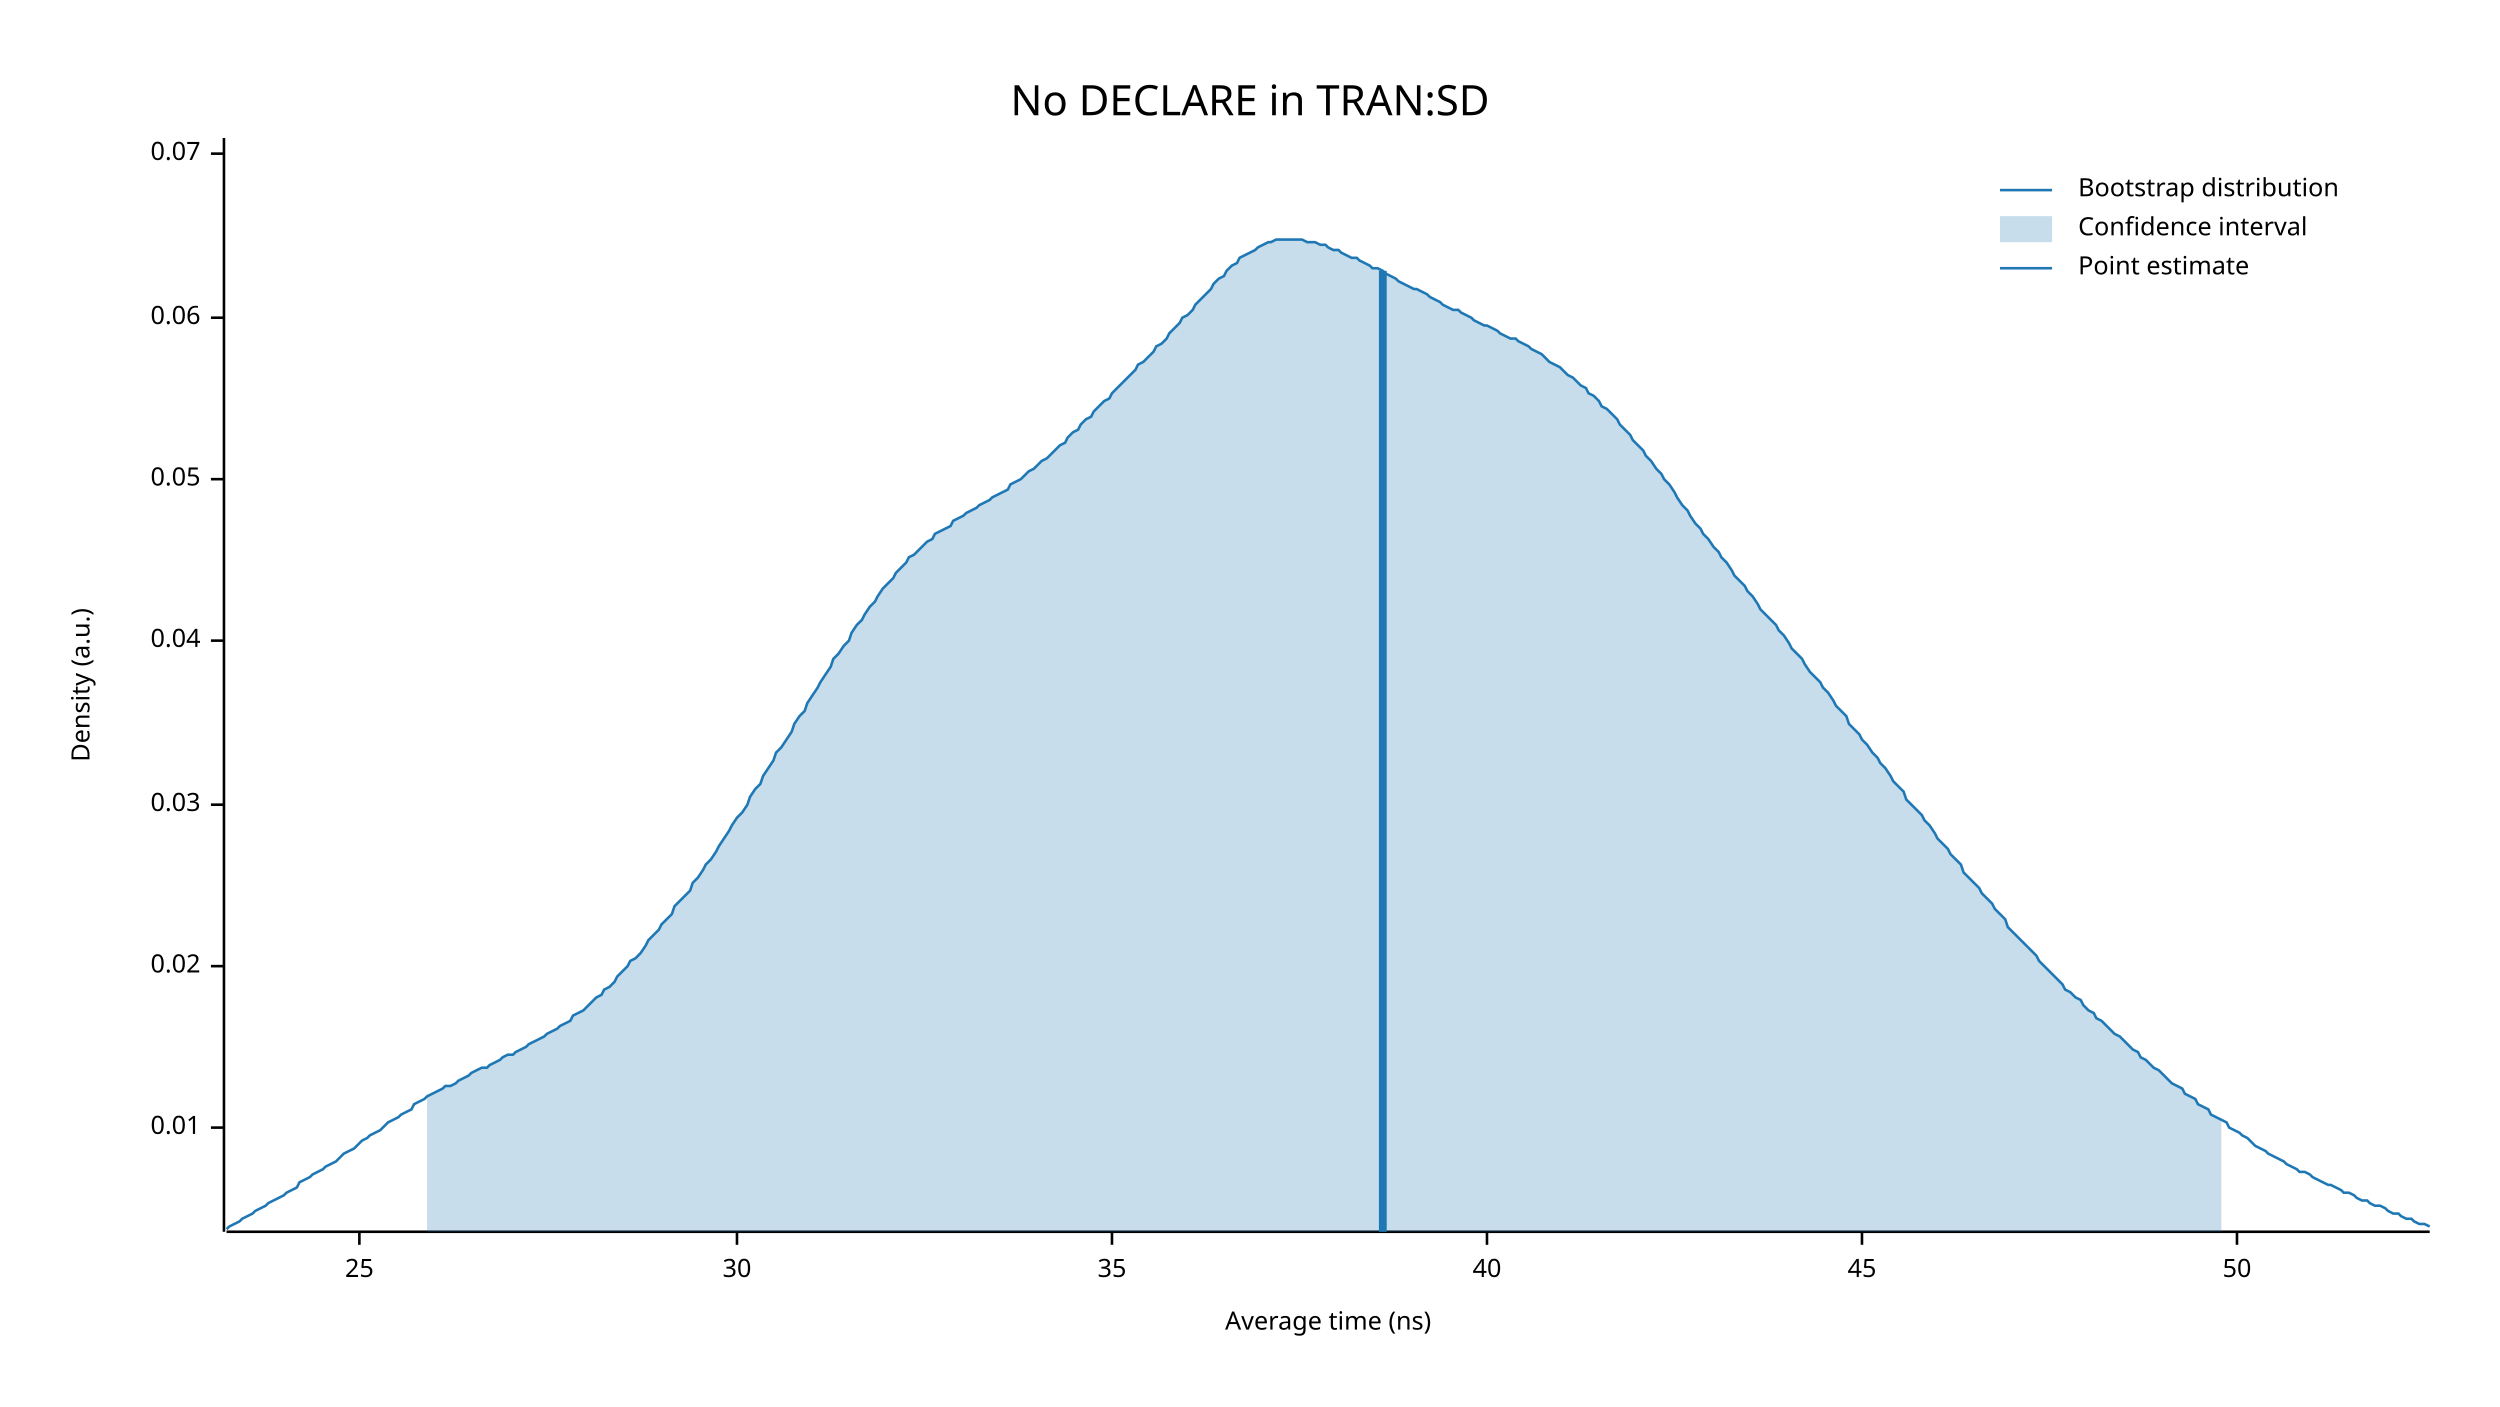
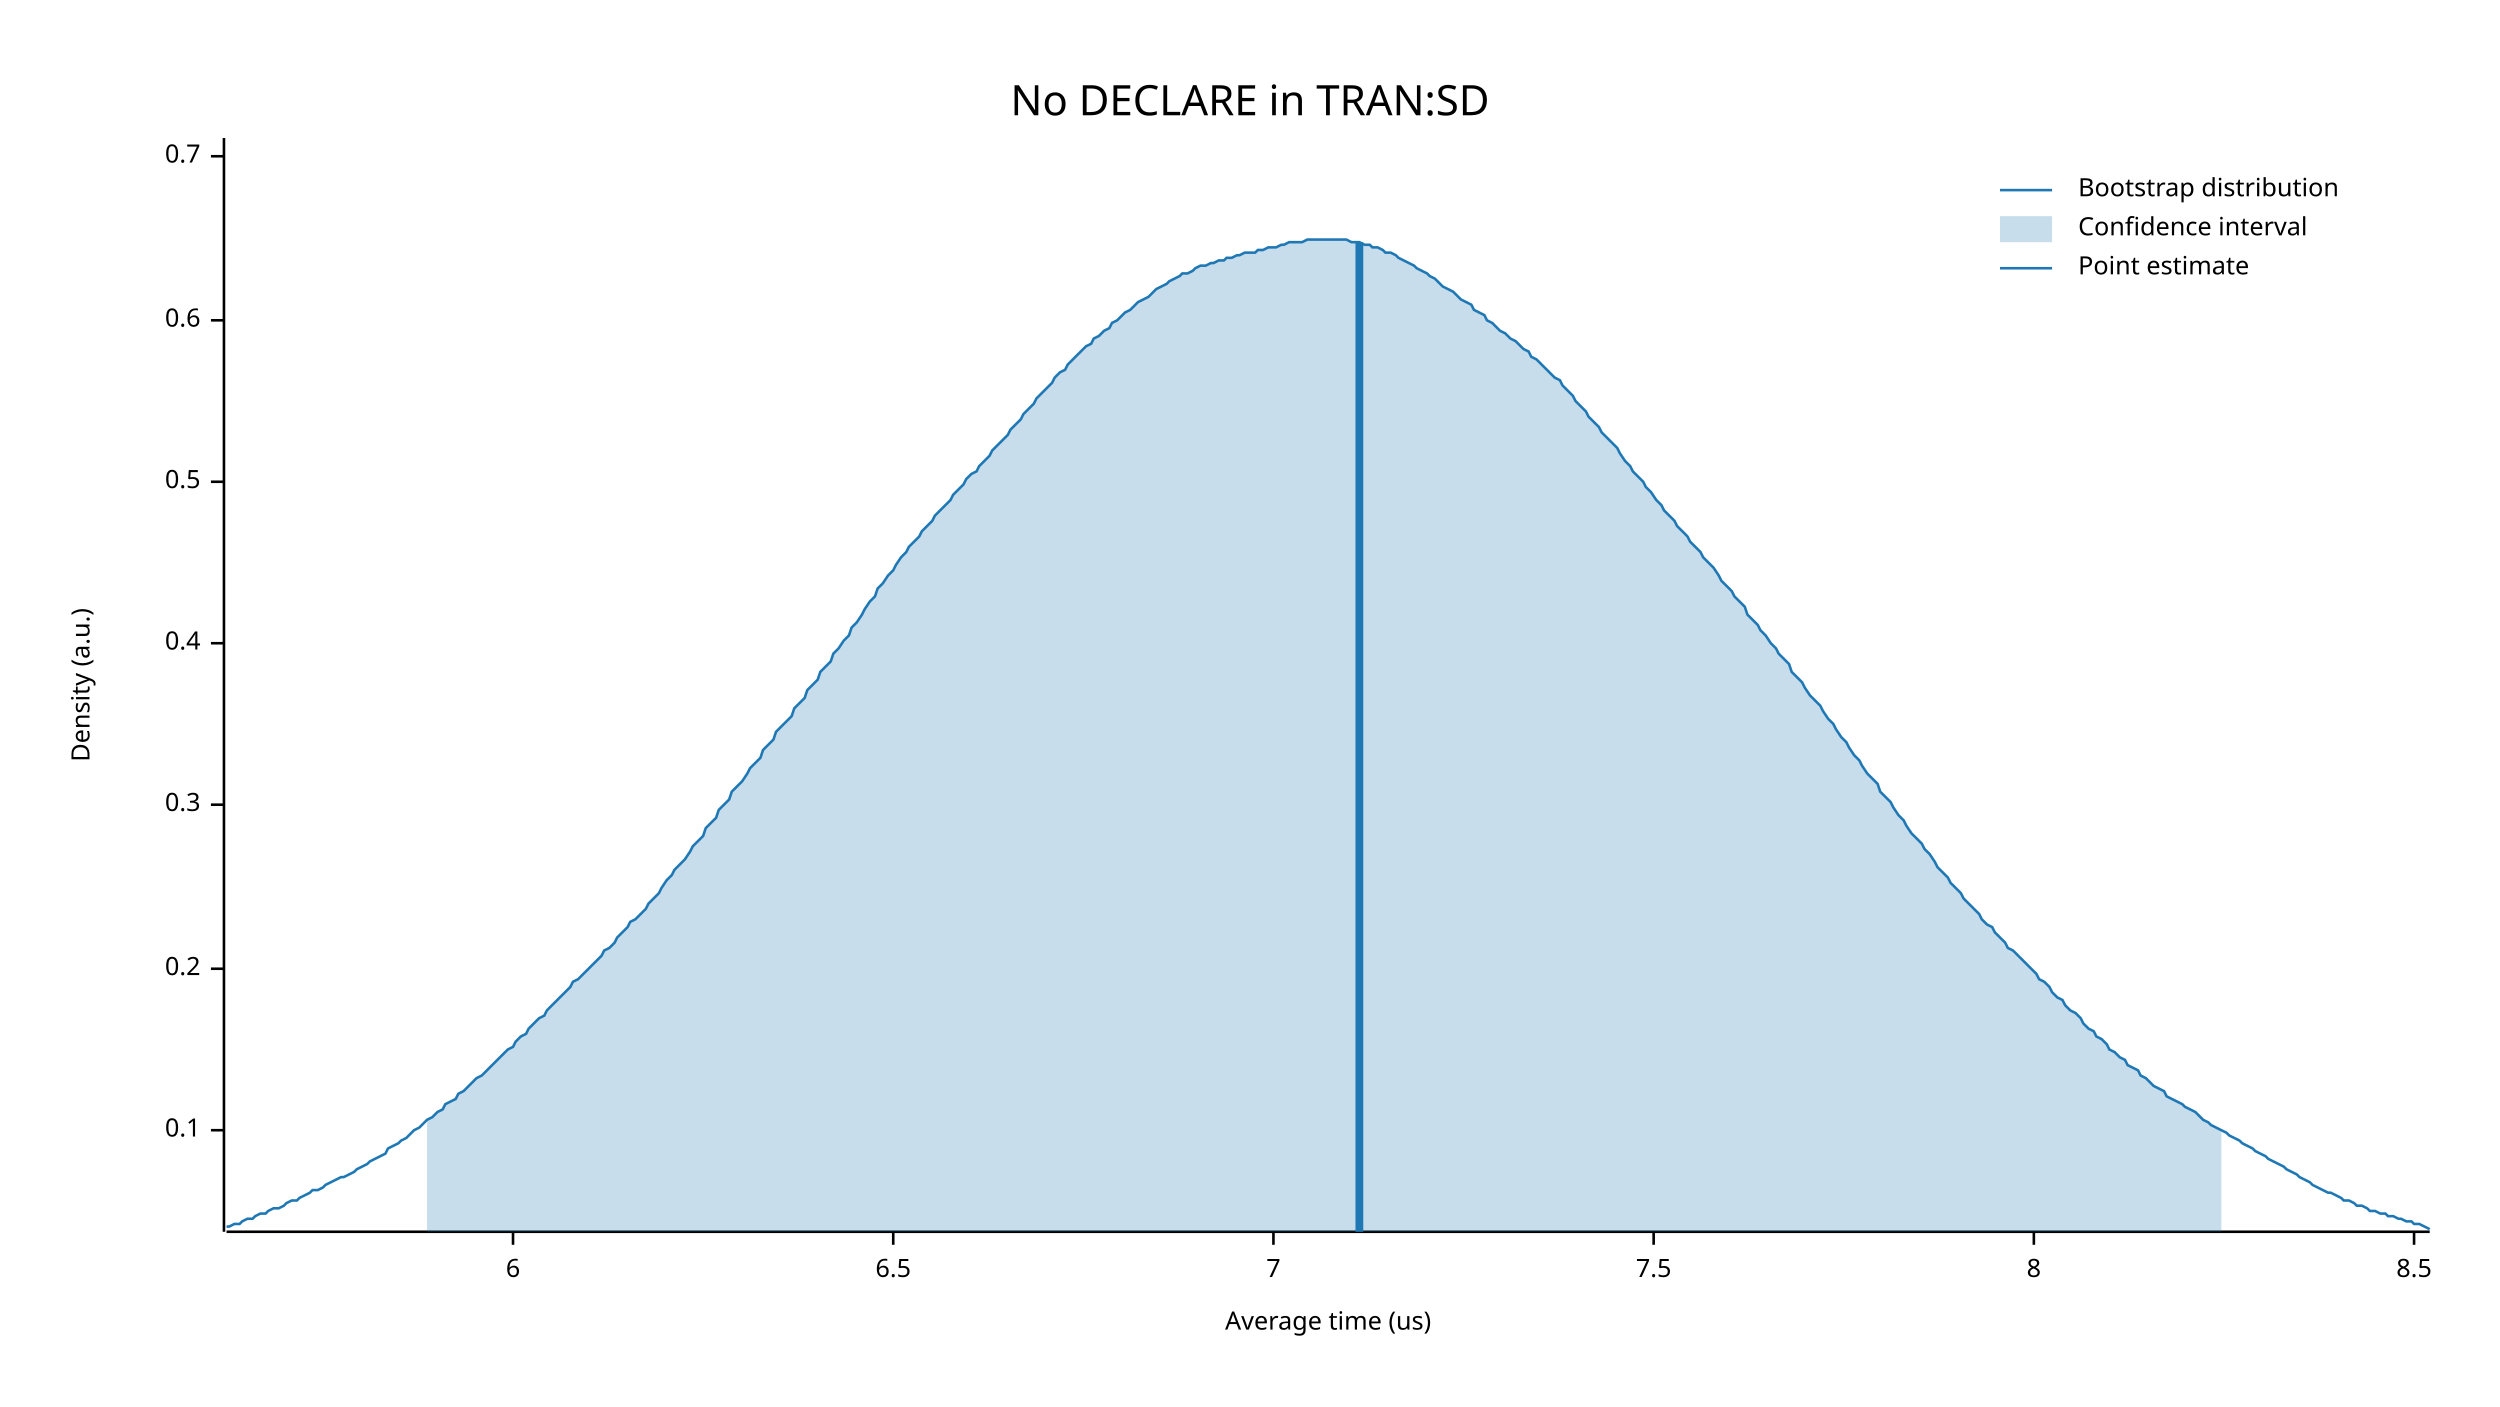
<svg xmlns="http://www.w3.org/2000/svg" width="960" height="540" viewBox="0 0 960 540">
  <text x="480" y="32" dy="0.76em" text-anchor="middle" font-family="sans-serif" font-size="16.129" opacity="1" fill="#000000">
No DECLARE in TRAN:SD
</text>
  <text x="27" y="263" dy="0.76em" text-anchor="middle" font-family="sans-serif" font-size="9.677" opacity="1" fill="#000000" transform="rotate(270, 27, 263)">
Density (a.u.)
</text>
  <text x="510" y="513" dy="-0.5ex" text-anchor="middle" font-family="sans-serif" font-size="9.677" opacity="1" fill="#000000">
- Average time (ns)
+ Average time (us)
</text>
  <polyline fill="none" opacity="1" stroke="#000000" stroke-width="1" points="86,53 86,473 " />
-   <text x="77" y="433" dy="0.5ex" text-anchor="end" font-family="sans-serif" font-size="9.677" opacity="1" fill="#000000">
- 0.01
+   <text x="77" y="434" dy="0.5ex" text-anchor="end" font-family="sans-serif" font-size="9.677" opacity="1" fill="#000000">
+ 0.1
</text>
-   <polyline fill="none" opacity="1" stroke="#000000" stroke-width="1" points="81,433 86,433 " />
-   <text x="77" y="371" dy="0.5ex" text-anchor="end" font-family="sans-serif" font-size="9.677" opacity="1" fill="#000000">
- 0.02
+   <polyline fill="none" opacity="1" stroke="#000000" stroke-width="1" points="81,434 86,434 " />
+   <text x="77" y="372" dy="0.5ex" text-anchor="end" font-family="sans-serif" font-size="9.677" opacity="1" fill="#000000">
+ 0.2
</text>
-   <polyline fill="none" opacity="1" stroke="#000000" stroke-width="1" points="81,371 86,371 " />
+   <polyline fill="none" opacity="1" stroke="#000000" stroke-width="1" points="81,372 86,372 " />
  <text x="77" y="309" dy="0.5ex" text-anchor="end" font-family="sans-serif" font-size="9.677" opacity="1" fill="#000000">
- 0.03
+ 0.3
</text>
  <polyline fill="none" opacity="1" stroke="#000000" stroke-width="1" points="81,309 86,309 " />
-   <text x="77" y="246" dy="0.5ex" text-anchor="end" font-family="sans-serif" font-size="9.677" opacity="1" fill="#000000">
- 0.04
+   <text x="77" y="247" dy="0.5ex" text-anchor="end" font-family="sans-serif" font-size="9.677" opacity="1" fill="#000000">
+ 0.4
</text>
-   <polyline fill="none" opacity="1" stroke="#000000" stroke-width="1" points="81,246 86,246 " />
-   <text x="77" y="184" dy="0.5ex" text-anchor="end" font-family="sans-serif" font-size="9.677" opacity="1" fill="#000000">
- 0.05
+   <polyline fill="none" opacity="1" stroke="#000000" stroke-width="1" points="81,247 86,247 " />
+   <text x="77" y="185" dy="0.5ex" text-anchor="end" font-family="sans-serif" font-size="9.677" opacity="1" fill="#000000">
+ 0.5
</text>
-   <polyline fill="none" opacity="1" stroke="#000000" stroke-width="1" points="81,184 86,184 " />
-   <text x="77" y="122" dy="0.5ex" text-anchor="end" font-family="sans-serif" font-size="9.677" opacity="1" fill="#000000">
- 0.06
+   <polyline fill="none" opacity="1" stroke="#000000" stroke-width="1" points="81,185 86,185 " />
+   <text x="77" y="123" dy="0.5ex" text-anchor="end" font-family="sans-serif" font-size="9.677" opacity="1" fill="#000000">
+ 0.6
</text>
-   <polyline fill="none" opacity="1" stroke="#000000" stroke-width="1" points="81,122 86,122 " />
-   <text x="77" y="59" dy="0.5ex" text-anchor="end" font-family="sans-serif" font-size="9.677" opacity="1" fill="#000000">
- 0.07
+   <polyline fill="none" opacity="1" stroke="#000000" stroke-width="1" points="81,123 86,123 " />
+   <text x="77" y="60" dy="0.5ex" text-anchor="end" font-family="sans-serif" font-size="9.677" opacity="1" fill="#000000">
+ 0.7
</text>
-   <polyline fill="none" opacity="1" stroke="#000000" stroke-width="1" points="81,59 86,59 " />
+   <polyline fill="none" opacity="1" stroke="#000000" stroke-width="1" points="81,60 86,60 " />
  <polyline fill="none" opacity="1" stroke="#000000" stroke-width="1" points="87,473 933,473 " />
-   <text x="138" y="483" dy="0.76em" text-anchor="middle" font-family="sans-serif" font-size="9.677" opacity="1" fill="#000000">
- 25
+   <text x="197" y="483" dy="0.76em" text-anchor="middle" font-family="sans-serif" font-size="9.677" opacity="1" fill="#000000">
+ 6
</text>
-   <polyline fill="none" opacity="1" stroke="#000000" stroke-width="1" points="138,473 138,478 " />
-   <text x="283" y="483" dy="0.76em" text-anchor="middle" font-family="sans-serif" font-size="9.677" opacity="1" fill="#000000">
- 30
+   <polyline fill="none" opacity="1" stroke="#000000" stroke-width="1" points="197,473 197,478 " />
+   <text x="343" y="483" dy="0.76em" text-anchor="middle" font-family="sans-serif" font-size="9.677" opacity="1" fill="#000000">
+ 6.5
</text>
-   <polyline fill="none" opacity="1" stroke="#000000" stroke-width="1" points="283,473 283,478 " />
-   <text x="427" y="483" dy="0.76em" text-anchor="middle" font-family="sans-serif" font-size="9.677" opacity="1" fill="#000000">
- 35
+   <polyline fill="none" opacity="1" stroke="#000000" stroke-width="1" points="343,473 343,478 " />
+   <text x="489" y="483" dy="0.76em" text-anchor="middle" font-family="sans-serif" font-size="9.677" opacity="1" fill="#000000">
+ 7
</text>
-   <polyline fill="none" opacity="1" stroke="#000000" stroke-width="1" points="427,473 427,478 " />
-   <text x="571" y="483" dy="0.76em" text-anchor="middle" font-family="sans-serif" font-size="9.677" opacity="1" fill="#000000">
- 40
+   <polyline fill="none" opacity="1" stroke="#000000" stroke-width="1" points="489,473 489,478 " />
+   <text x="635" y="483" dy="0.76em" text-anchor="middle" font-family="sans-serif" font-size="9.677" opacity="1" fill="#000000">
+ 7.5
</text>
-   <polyline fill="none" opacity="1" stroke="#000000" stroke-width="1" points="571,473 571,478 " />
-   <text x="715" y="483" dy="0.76em" text-anchor="middle" font-family="sans-serif" font-size="9.677" opacity="1" fill="#000000">
- 45
+   <polyline fill="none" opacity="1" stroke="#000000" stroke-width="1" points="635,473 635,478 " />
+   <text x="781" y="483" dy="0.76em" text-anchor="middle" font-family="sans-serif" font-size="9.677" opacity="1" fill="#000000">
+ 8
</text>
-   <polyline fill="none" opacity="1" stroke="#000000" stroke-width="1" points="715,473 715,478 " />
-   <text x="859" y="483" dy="0.76em" text-anchor="middle" font-family="sans-serif" font-size="9.677" opacity="1" fill="#000000">
- 50
+   <polyline fill="none" opacity="1" stroke="#000000" stroke-width="1" points="781,473 781,478 " />
+   <text x="927" y="483" dy="0.76em" text-anchor="middle" font-family="sans-serif" font-size="9.677" opacity="1" fill="#000000">
+ 8.5
</text>
-   <polyline fill="none" opacity="1" stroke="#000000" stroke-width="1" points="859,473 859,478 " />
-   <polyline fill="none" opacity="1" stroke="#1F78B4" stroke-width="1" points="87,472 88,471 90,470 92,469 93,468 95,467 97,466 98,465 100,464 102,463 103,462 105,461 107,460 109,459 110,458 112,457 114,456 115,454 117,453 119,452 120,451 122,450 124,449 125,448 127,447 129,446 131,444 132,443 134,442 136,441 137,440 139,438 141,437 142,436 144,435 146,434 148,432 149,431 151,430 153,429 154,428 156,427 158,426 159,424 161,423 163,422 164,421 166,420 168,419 170,418 171,417 173,417 175,416 176,415 178,414 180,413 181,412 183,411 185,410 187,410 188,409 190,408 192,407 193,406 195,405 197,405 198,404 200,403 202,402 203,401 205,400 207,399 209,398 210,397 212,396 214,395 215,394 217,393 219,392 220,390 222,389 224,388 226,386 227,385 229,383 231,382 232,380 234,379 236,377 237,375 239,373 241,371 242,369 244,368 246,366 248,363 249,361 251,359 253,357 254,355 256,353 258,351 259,348 261,346 263,344 265,342 266,339 268,337 270,334 271,332 273,330 275,327 276,325 278,322 280,319 281,317 283,314 285,312 287,309 288,306 290,303 292,301 293,298 295,295 297,292 298,289 300,287 302,284 304,281 305,278 307,275 309,273 310,270 312,267 314,264 315,262 317,259 319,256 320,253 322,251 324,248 326,246 327,243 329,240 331,238 332,236 334,233 336,231 337,229 339,226 341,224 343,222 344,220 346,218 348,216 349,214 351,213 353,211 354,210 356,208 358,207 359,205 361,204 363,203 365,202 366,200 368,199 370,198 371,197 373,196 375,195 376,194 378,193 380,192 381,191 383,190 385,189 387,188 388,186 390,185 392,184 393,183 395,181 397,180 398,179 400,177 402,176 404,174 405,173 407,171 409,170 410,168 412,166 414,165 415,163 417,161 419,160 420,158 422,156 424,154 426,153 427,151 429,149 431,147 432,146 434,144 436,142 437,140 439,139 441,137 443,135 444,133 446,132 448,130 449,128 451,126 453,124 454,122 456,121 458,119 459,117 461,115 463,113 465,111 466,109 468,107 470,106 471,104 473,102 475,101 476,99 478,98 480,97 482,96 483,95 485,94 487,93 488,93 490,92 492,92 493,92 495,92 497,92 498,92 500,92 502,93 504,93 505,93 507,94 509,94 510,95 512,96 514,96 515,97 517,98 519,99 521,99 522,100 524,101 526,102 527,103 529,103 531,104 532,105 534,106 536,107 537,108 539,109 541,110 543,111 544,111 546,112 548,113 549,114 551,115 553,116 554,117 556,118 558,119 560,119 561,120 563,121 565,122 566,123 568,124 570,125 571,125 573,126 575,127 576,128 578,129 580,130 582,130 583,131 585,132 587,133 588,134 590,135 592,136 593,137 595,139 597,140 599,141 600,142 602,144 604,145 605,146 607,148 609,149 610,151 612,152 614,154 615,156 617,157 619,159 621,161 622,163 624,165 626,167 627,169 629,171 631,173 632,175 634,177 636,180 638,182 639,184 641,186 643,189 644,191 646,194 648,196 649,198 651,201 653,203 654,205 656,207 658,210 660,212 661,214 663,216 665,219 666,221 668,223 670,225 671,227 673,229 675,232 676,234 678,236 680,238 682,240 683,242 685,244 687,247 688,249 690,251 692,253 693,255 695,258 697,260 699,262 700,264 702,266 704,269 705,271 707,273 709,275 710,278 712,280 714,282 715,284 717,286 719,289 721,291 722,293 724,295 726,298 727,300 729,302 731,304 732,307 734,309 736,311 738,313 739,315 741,317 743,320 744,322 746,324 748,326 749,328 751,330 753,332 754,335 756,337 758,339 760,341 761,343 763,345 765,347 766,349 768,351 770,353 771,356 773,358 775,360 777,362 778,363 780,365 782,367 783,369 785,371 787,373 788,374 790,376 792,378 793,380 795,381 797,383 799,384 800,386 802,388 804,389 805,391 807,392 809,394 810,395 812,397 814,398 816,400 817,401 819,403 821,404 822,406 824,407 826,409 827,410 829,411 831,413 832,414 834,416 836,417 838,418 839,420 841,421 843,422 844,424 846,425 848,426 849,428 851,429 853,430 855,431 856,433 858,434 860,435 861,436 863,437 865,439 866,440 868,441 870,442 871,443 873,444 875,445 877,446 878,447 880,448 882,449 883,450 885,450 887,451 888,452 890,453 892,454 894,455 895,455 897,456 899,457 900,458 902,458 904,459 905,460 907,461 909,461 910,462 912,463 914,463 916,464 917,465 919,466 921,466 922,467 924,468 926,468 927,469 929,470 931,470 933,471 " />
-   <polygon opacity="0.25" fill="#1F78B4" points="164,421 166,420 168,419 170,418 171,417 173,417 175,416 176,415 178,414 180,413 181,412 183,411 185,410 187,410 188,409 190,408 192,407 193,406 195,405 197,405 198,404 200,403 202,402 203,401 205,400 207,399 209,398 210,397 212,396 214,395 215,394 217,393 219,392 220,390 222,389 224,388 226,386 227,385 229,383 231,382 232,380 234,379 236,377 237,375 239,373 241,371 242,369 244,368 246,366 248,363 249,361 251,359 253,357 254,355 256,353 258,351 259,348 261,346 263,344 265,342 266,339 268,337 270,334 271,332 273,330 275,327 276,325 278,322 280,319 281,317 283,314 285,312 287,309 288,306 290,303 292,301 293,298 295,295 297,292 298,289 300,287 302,284 304,281 305,278 307,275 309,273 310,270 312,267 314,264 315,262 317,259 319,256 320,253 322,251 324,248 326,246 327,243 329,240 331,238 332,236 334,233 336,231 337,229 339,226 341,224 343,222 344,220 346,218 348,216 349,214 351,213 353,211 354,210 356,208 358,207 359,205 361,204 363,203 365,202 366,200 368,199 370,198 371,197 373,196 375,195 376,194 378,193 380,192 381,191 383,190 385,189 387,188 388,186 390,185 392,184 393,183 395,181 397,180 398,179 400,177 402,176 404,174 405,173 407,171 409,170 410,168 412,166 414,165 415,163 417,161 419,160 420,158 422,156 424,154 426,153 427,151 429,149 431,147 432,146 434,144 436,142 437,140 439,139 441,137 443,135 444,133 446,132 448,130 449,128 451,126 453,124 454,122 456,121 458,119 459,117 461,115 463,113 465,111 466,109 468,107 470,106 471,104 473,102 475,101 476,99 478,98 480,97 482,96 483,95 485,94 487,93 488,93 490,92 492,92 493,92 495,92 497,92 498,92 500,92 502,93 504,93 505,93 507,94 509,94 510,95 512,96 514,96 515,97 517,98 519,99 521,99 522,100 524,101 526,102 527,103 529,103 531,104 532,105 534,106 536,107 537,108 539,109 541,110 543,111 544,111 546,112 548,113 549,114 551,115 553,116 554,117 556,118 558,119 560,119 561,120 563,121 565,122 566,123 568,124 570,125 571,125 573,126 575,127 576,128 578,129 580,130 582,130 583,131 585,132 587,133 588,134 590,135 592,136 593,137 595,139 597,140 599,141 600,142 602,144 604,145 605,146 607,148 609,149 610,151 612,152 614,154 615,156 617,157 619,159 621,161 622,163 624,165 626,167 627,169 629,171 631,173 632,175 634,177 636,180 638,182 639,184 641,186 643,189 644,191 646,194 648,196 649,198 651,201 653,203 654,205 656,207 658,210 660,212 661,214 663,216 665,219 666,221 668,223 670,225 671,227 673,229 675,232 676,234 678,236 680,238 682,240 683,242 685,244 687,247 688,249 690,251 692,253 693,255 695,258 697,260 699,262 700,264 702,266 704,269 705,271 707,273 709,275 710,278 712,280 714,282 715,284 717,286 719,289 721,291 722,293 724,295 726,298 727,300 729,302 731,304 732,307 734,309 736,311 738,313 739,315 741,317 743,320 744,322 746,324 748,326 749,328 751,330 753,332 754,335 756,337 758,339 760,341 761,343 763,345 765,347 766,349 768,351 770,353 771,356 773,358 775,360 777,362 778,363 780,365 782,367 783,369 785,371 787,373 788,374 790,376 792,378 793,380 795,381 797,383 799,384 800,386 802,388 804,389 805,391 807,392 809,394 810,395 812,397 814,398 816,400 817,401 819,403 821,404 822,406 824,407 826,409 827,410 829,411 831,413 832,414 834,416 836,417 838,418 839,420 841,421 843,422 844,424 846,425 848,426 849,428 851,429 853,430 853,473 164,473 " />
-   <polyline fill="none" opacity="1" stroke="#1F78B4" stroke-width="3" points="531,473 531,104 " />
+   <polyline fill="none" opacity="1" stroke="#000000" stroke-width="1" points="927,473 927,478 " />
+   <polyline fill="none" opacity="1" stroke="#1F78B4" stroke-width="1" points="87,471 88,471 90,470 92,470 93,469 95,468 97,468 98,467 100,466 102,466 103,465 105,464 107,464 109,463 110,462 112,461 114,461 115,460 117,459 119,458 120,457 122,457 124,456 125,455 127,454 129,453 131,452 132,452 134,451 136,450 137,449 139,448 141,447 142,446 144,445 146,444 148,443 149,441 151,440 153,439 154,438 156,437 158,435 159,434 161,433 163,431 164,430 166,429 168,427 170,426 171,424 173,423 175,422 176,420 178,419 180,417 181,416 183,414 185,413 187,411 188,410 190,408 192,406 193,405 195,403 197,402 198,400 200,398 202,397 203,395 205,393 207,391 209,390 210,388 212,386 214,384 215,383 217,381 219,379 220,377 222,376 224,374 226,372 227,371 229,369 231,367 232,365 234,364 236,362 237,360 239,358 241,356 242,354 244,353 246,351 248,349 249,347 251,345 253,343 254,341 256,338 258,336 259,334 261,332 263,330 265,327 266,325 268,323 270,321 271,318 273,316 275,314 276,311 278,309 280,307 281,304 283,302 285,300 287,297 288,295 290,293 292,291 293,288 295,286 297,284 298,281 300,279 302,277 304,275 305,272 307,270 309,268 310,265 312,263 314,261 315,258 317,256 319,254 320,251 322,249 324,246 326,244 327,241 329,239 331,236 332,234 334,231 336,229 337,226 339,224 341,221 343,219 344,217 346,214 348,212 349,210 351,208 353,206 354,204 356,202 358,200 359,198 361,196 363,194 365,192 366,190 368,188 370,186 371,184 373,182 375,181 376,179 378,177 380,175 381,173 383,171 385,169 387,167 388,165 390,163 392,161 393,159 395,157 397,155 398,153 400,151 402,149 404,147 405,145 407,143 409,142 410,140 412,138 414,136 415,135 417,133 419,132 420,130 422,129 424,127 426,126 427,124 429,123 431,121 432,120 434,119 436,117 437,116 439,115 441,114 443,112 444,111 446,110 448,109 449,108 451,107 453,106 454,105 456,105 458,104 459,103 461,102 463,102 465,101 466,101 468,100 470,100 471,99 473,99 475,98 476,98 478,97 480,97 482,97 483,96 485,96 487,95 488,95 490,95 492,94 493,94 495,93 497,93 498,93 500,93 502,92 504,92 505,92 507,92 509,92 510,92 512,92 514,92 515,92 517,92 519,93 521,93 522,93 524,94 526,94 527,95 529,95 531,96 532,97 534,97 536,98 537,99 539,100 541,101 543,102 544,103 546,104 548,105 549,106 551,107 553,109 554,110 556,111 558,112 560,114 561,115 563,116 565,117 566,119 568,120 570,121 571,123 573,124 575,126 576,127 578,128 580,130 582,131 583,132 585,134 587,135 588,137 590,138 592,140 593,141 595,143 597,145 599,146 600,148 602,150 604,152 605,154 607,156 609,158 610,160 612,162 614,164 615,166 617,168 619,170 621,172 622,174 624,177 626,179 627,181 629,183 631,185 632,187 634,189 636,192 638,194 639,196 641,198 643,200 644,202 646,204 648,206 649,208 651,210 653,212 654,214 656,216 658,218 660,221 661,223 663,225 665,227 666,229 668,231 670,233 671,236 673,238 675,240 676,242 678,244 680,247 682,249 683,251 685,253 687,255 688,258 690,260 692,262 693,264 695,267 697,269 699,271 700,273 702,276 704,278 705,280 707,283 709,285 710,287 712,290 714,292 715,294 717,297 719,299 721,301 722,304 724,306 726,308 727,310 729,313 731,315 732,317 734,320 736,322 738,324 739,326 741,328 743,331 744,333 746,335 748,337 749,339 751,341 753,343 754,345 756,347 758,349 760,351 761,353 763,355 765,356 766,358 768,360 770,362 771,364 773,365 775,367 777,369 778,370 780,372 782,374 783,376 785,377 787,379 788,381 790,383 792,384 793,386 795,388 797,389 799,391 800,393 802,395 804,396 805,398 807,399 809,401 810,403 812,404 814,406 816,407 817,409 819,410 821,411 822,413 824,414 826,416 827,417 829,418 831,419 832,421 834,422 836,423 838,424 839,425 841,426 843,427 844,428 846,430 848,431 849,432 851,433 853,434 855,435 856,436 858,437 860,438 861,439 863,440 865,441 866,442 868,443 870,444 871,445 873,446 875,447 877,448 878,449 880,450 882,451 883,452 885,453 887,454 888,455 890,456 892,457 894,458 895,458 897,459 899,460 900,461 902,461 904,462 905,463 907,463 909,464 910,465 912,465 914,466 916,466 917,467 919,467 921,468 922,468 924,469 926,469 927,470 929,470 931,471 933,472 " />
+   <polygon opacity="0.25" fill="#1F78B4" points="164,430 166,429 168,427 170,426 171,424 173,423 175,422 176,420 178,419 180,417 181,416 183,414 185,413 187,411 188,410 190,408 192,406 193,405 195,403 197,402 198,400 200,398 202,397 203,395 205,393 207,391 209,390 210,388 212,386 214,384 215,383 217,381 219,379 220,377 222,376 224,374 226,372 227,371 229,369 231,367 232,365 234,364 236,362 237,360 239,358 241,356 242,354 244,353 246,351 248,349 249,347 251,345 253,343 254,341 256,338 258,336 259,334 261,332 263,330 265,327 266,325 268,323 270,321 271,318 273,316 275,314 276,311 278,309 280,307 281,304 283,302 285,300 287,297 288,295 290,293 292,291 293,288 295,286 297,284 298,281 300,279 302,277 304,275 305,272 307,270 309,268 310,265 312,263 314,261 315,258 317,256 319,254 320,251 322,249 324,246 326,244 327,241 329,239 331,236 332,234 334,231 336,229 337,226 339,224 341,221 343,219 344,217 346,214 348,212 349,210 351,208 353,206 354,204 356,202 358,200 359,198 361,196 363,194 365,192 366,190 368,188 370,186 371,184 373,182 375,181 376,179 378,177 380,175 381,173 383,171 385,169 387,167 388,165 390,163 392,161 393,159 395,157 397,155 398,153 400,151 402,149 404,147 405,145 407,143 409,142 410,140 412,138 414,136 415,135 417,133 419,132 420,130 422,129 424,127 426,126 427,124 429,123 431,121 432,120 434,119 436,117 437,116 439,115 441,114 443,112 444,111 446,110 448,109 449,108 451,107 453,106 454,105 456,105 458,104 459,103 461,102 463,102 465,101 466,101 468,100 470,100 471,99 473,99 475,98 476,98 478,97 480,97 482,97 483,96 485,96 487,95 488,95 490,95 492,94 493,94 495,93 497,93 498,93 500,93 502,92 504,92 505,92 507,92 509,92 510,92 512,92 514,92 515,92 517,92 519,93 521,93 522,93 524,94 526,94 527,95 529,95 531,96 532,97 534,97 536,98 537,99 539,100 541,101 543,102 544,103 546,104 548,105 549,106 551,107 553,109 554,110 556,111 558,112 560,114 561,115 563,116 565,117 566,119 568,120 570,121 571,123 573,124 575,126 576,127 578,128 580,130 582,131 583,132 585,134 587,135 588,137 590,138 592,140 593,141 595,143 597,145 599,146 600,148 602,150 604,152 605,154 607,156 609,158 610,160 612,162 614,164 615,166 617,168 619,170 621,172 622,174 624,177 626,179 627,181 629,183 631,185 632,187 634,189 636,192 638,194 639,196 641,198 643,200 644,202 646,204 648,206 649,208 651,210 653,212 654,214 656,216 658,218 660,221 661,223 663,225 665,227 666,229 668,231 670,233 671,236 673,238 675,240 676,242 678,244 680,247 682,249 683,251 685,253 687,255 688,258 690,260 692,262 693,264 695,267 697,269 699,271 700,273 702,276 704,278 705,280 707,283 709,285 710,287 712,290 714,292 715,294 717,297 719,299 721,301 722,304 724,306 726,308 727,310 729,313 731,315 732,317 734,320 736,322 738,324 739,326 741,328 743,331 744,333 746,335 748,337 749,339 751,341 753,343 754,345 756,347 758,349 760,351 761,353 763,355 765,356 766,358 768,360 770,362 771,364 773,365 775,367 777,369 778,370 780,372 782,374 783,376 785,377 787,379 788,381 790,383 792,384 793,386 795,388 797,389 799,391 800,393 802,395 804,396 805,398 807,399 809,401 810,403 812,404 814,406 816,407 817,409 819,410 821,411 822,413 824,414 826,416 827,417 829,418 831,419 832,421 834,422 836,423 838,424 839,425 841,426 843,427 844,428 846,430 848,431 849,432 851,433 853,434 853,473 164,473 " />
+   <polyline fill="none" opacity="1" stroke="#1F78B4" stroke-width="3" points="522,473 522,93 " />
  <text x="798" y="68" dy="0.76em" text-anchor="start" font-family="sans-serif" font-size="9.677" opacity="1" fill="#000000">
Bootstrap distribution
</text>
  <text x="798" y="83" dy="0.76em" text-anchor="start" font-family="sans-serif" font-size="9.677" opacity="1" fill="#000000">
Confidence interval
</text>
  <text x="798" y="98" dy="0.76em" text-anchor="start" font-family="sans-serif" font-size="9.677" opacity="1" fill="#000000">
Point estimate
</text>
  <polyline fill="none" opacity="1" stroke="#1F78B4" stroke-width="1" points="768,73 788,73 " />
  <rect x="768" y="83" width="20" height="10" opacity="0.25" fill="#1F78B4" stroke="none" />
  <polyline fill="none" opacity="1" stroke="#1F78B4" stroke-width="1" points="768,103 788,103 " />
</svg>
